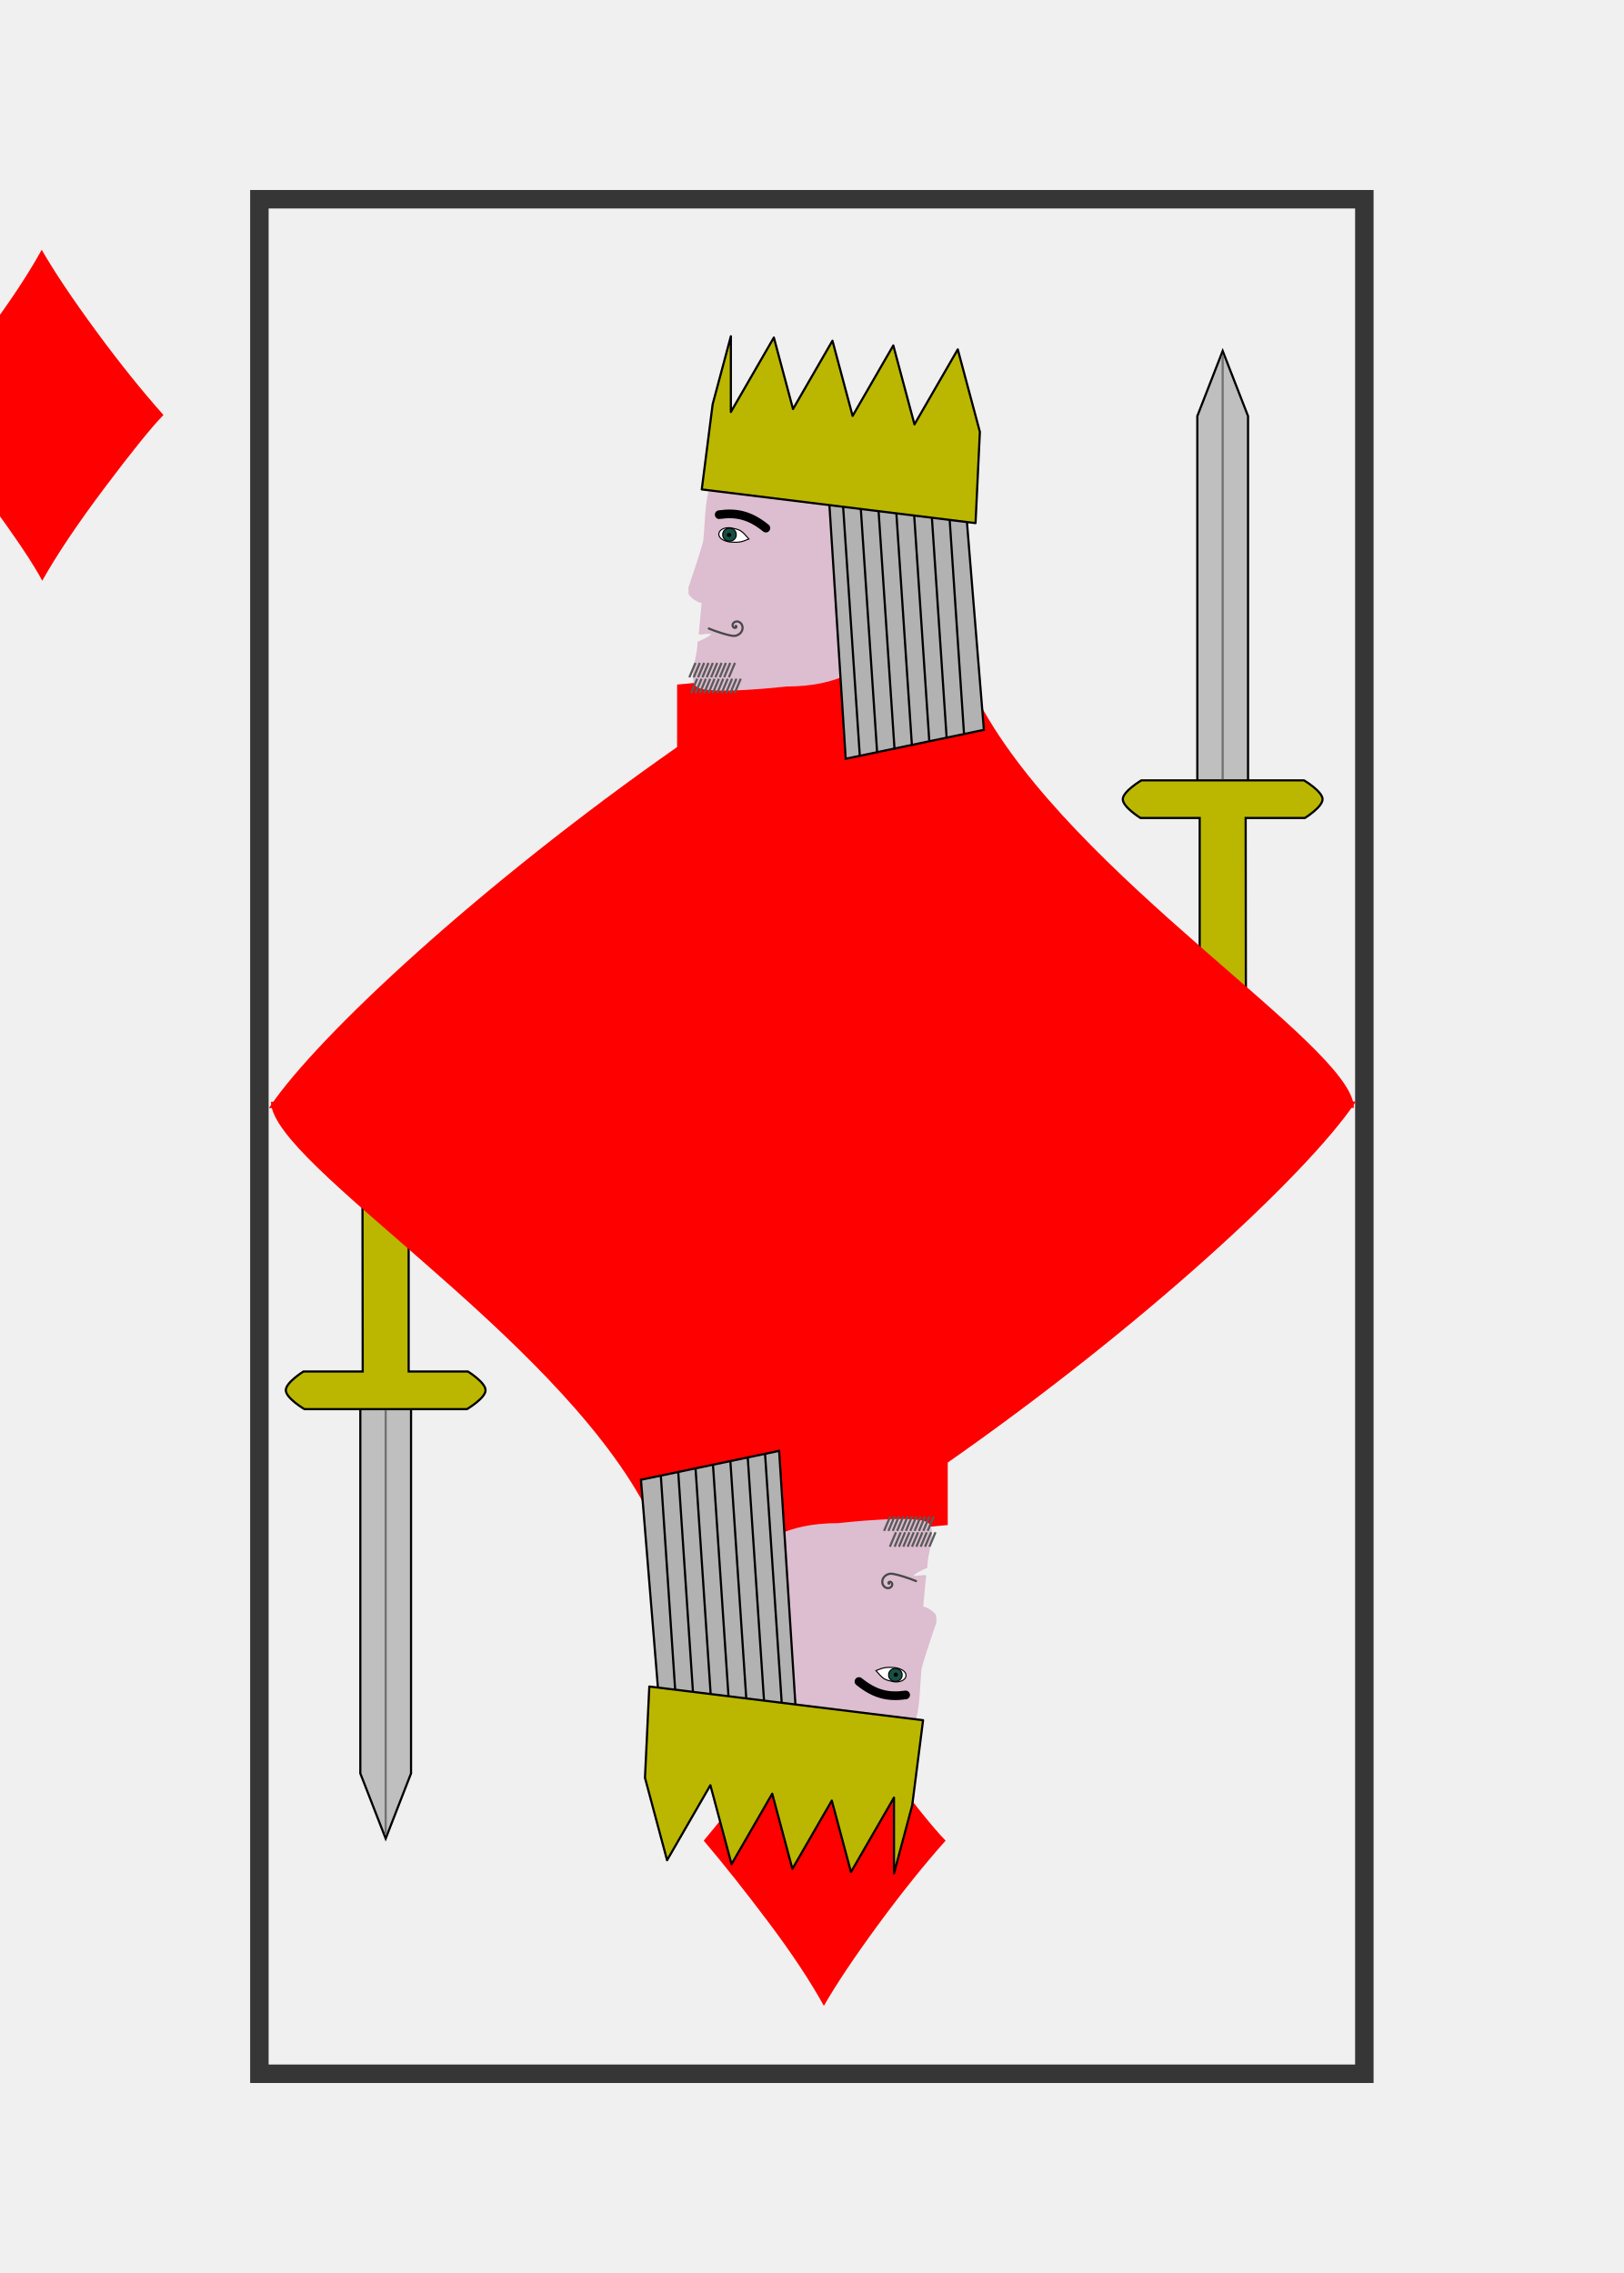
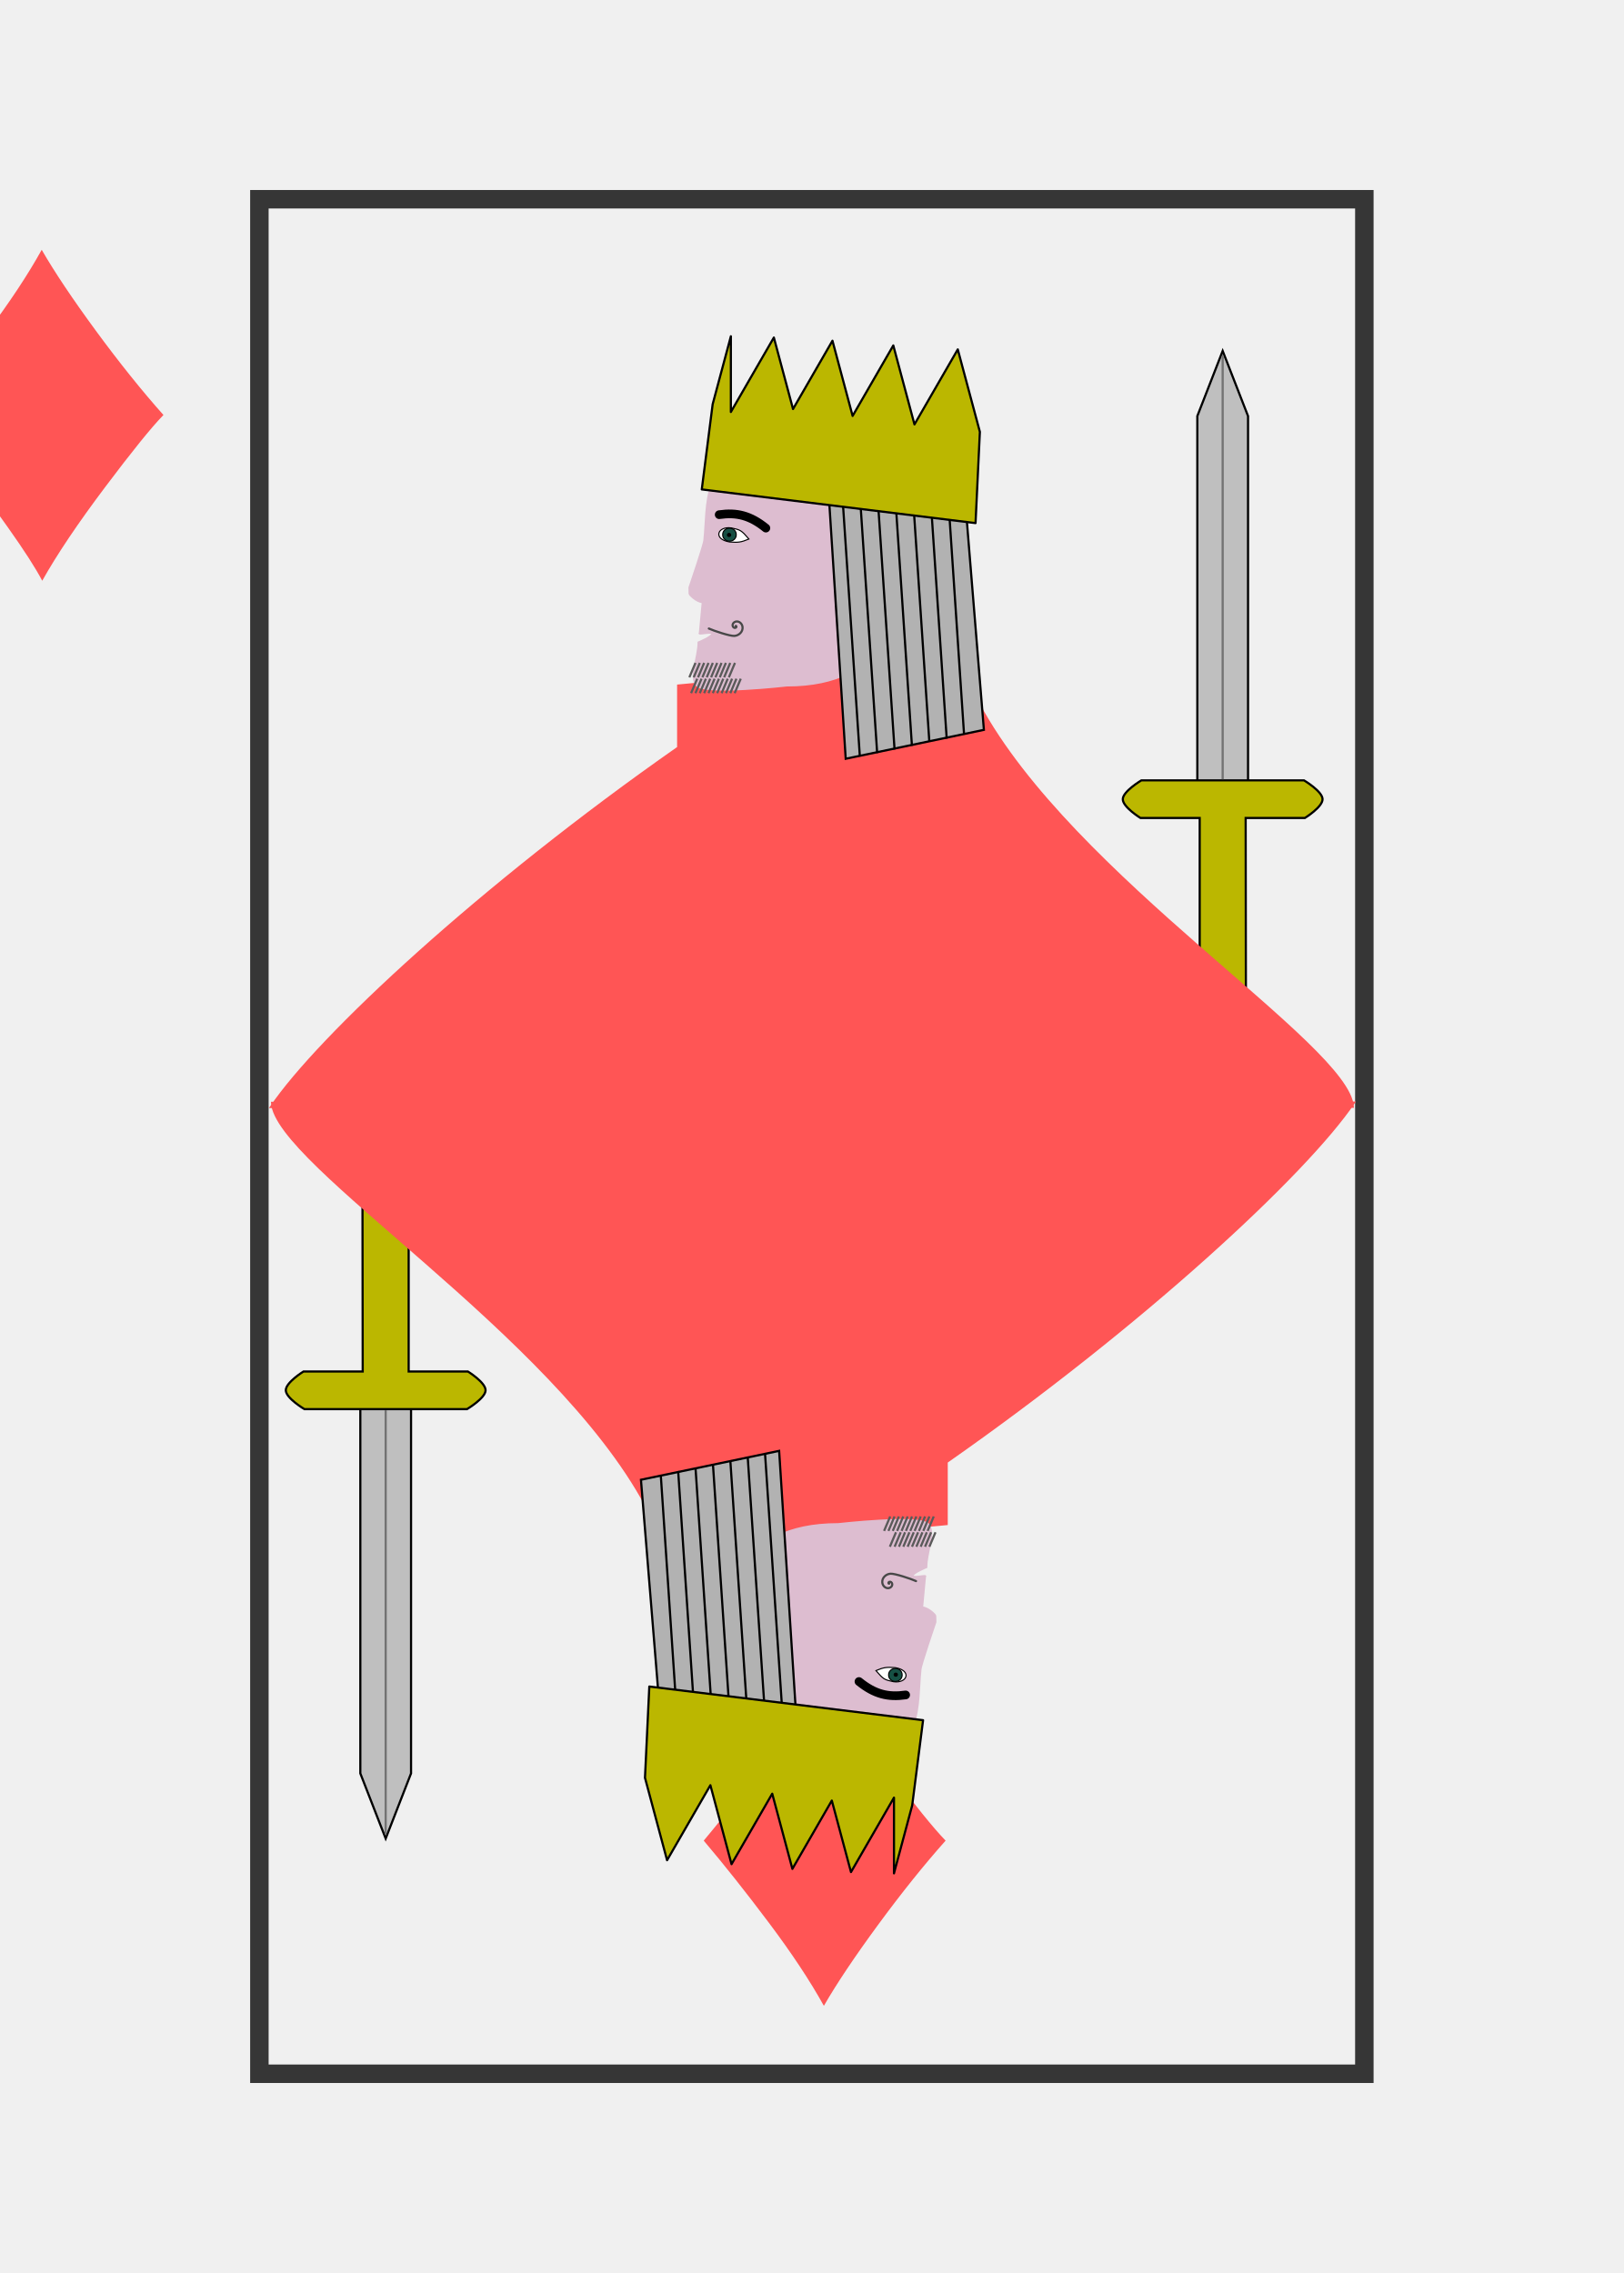
<svg xmlns="http://www.w3.org/2000/svg" xmlns:xlink="http://www.w3.org/1999/xlink" width="747.347" height="1046.286" id="svg2" version="1.0">
  <defs id="defs4">
    </defs>
  <g id="layer1" transform="translate(2.244899,-0.6479052)">
    <g id="g4012" transform="matrix(2.225872,0,0,2.225872,-704.7418,-486.2703)">
      <path id="path3994" d="M 563.185,384.244 L 563.185,304.802 L 568.429,291.325 L 573.673,304.802 L 573.673,384.244" style="opacity:1;fill:#bfbfbf;fill-opacity:1;fill-rule:nonzero;stroke:#000000;stroke-width:0.449;stroke-linecap:butt;stroke-linejoin:miter;marker:none;marker-start:none;marker-mid:none;marker-end:none;stroke-miterlimit:4;stroke-dasharray:none;stroke-dashoffset:0;stroke-opacity:1;visibility:visible;display:inline;overflow:visible;enable-background:accumulate" />
      <path id="path4168" style="fill:#bbb700;fill-opacity:1;fill-rule:nonzero;stroke:#000000;stroke-width:0.449;stroke-linecap:butt;stroke-linejoin:miter;marker:none;marker-start:none;marker-mid:none;marker-end:none;stroke-miterlimit:4;stroke-dasharray:none;stroke-dashoffset:0;stroke-opacity:1;visibility:visible;display:inline;overflow:visible;enable-background:accumulate" d="M 563.677,387.913 L 551.433,387.913 C 551.433,387.913 547.757,385.643 547.776,384.023 C 547.796,382.402 551.614,380.133 551.614,380.133 L 568.429,380.133 L 585.244,380.133 C 585.244,380.133 589.063,382.402 589.082,384.023 C 589.102,385.643 585.426,387.913 585.426,387.913 L 573.181,387.913 L 573.229,424.538 C 573.229,427.431 563.677,427.271 563.677,424.538 L 563.677,387.913 z" />
    </g>
    <use x="0" y="0" xlink:href="#g4012" id="use4017" transform="matrix(-1,0,0,-1,735.7806,1009.135)" width="747.347" height="1046.286" />
    <g id="g2775" transform="translate(-2.040797,-11.71427)">
      <g id="g2797">
        <g id="g2751" transform="translate(2.768269,0.6819287)">
-           <text xml:space="preserve" style="font-size:144px;font-style:normal;font-weight:normal;text-align:center;text-anchor:middle;fill:#ff0000;fill-opacity:1;stroke:none;stroke-width:1px;stroke-linecap:butt;stroke-linejoin:miter;stroke-opacity:1;font-family:Arial" x="49.594" y="158.362" id="text2396">
-             <tspan style="font-style:normal;font-variant:normal;font-weight:normal;font-stretch:normal;text-align:center;text-anchor:middle;fill:#ff0000;font-family:Arial Narrow;-inkscape-font-specification:Arial Narrow" id="tspan2398" x="49.594" y="158.362">K</tspan>
+           <text xml:space="preserve" style="font-size:144px;font-style:normal;font-weight:normal;text-align:center;text-anchor:middle;fill:#ff5555;fill-opacity:1;stroke:none;stroke-width:1px;stroke-linecap:butt;stroke-linejoin:miter;stroke-opacity:1;font-family:Arial" x="49.594" y="158.362" id="text2396">
+             <tspan style="font-style:normal;font-variant:normal;font-weight:normal;font-stretch:normal;text-align:center;text-anchor:middle;fill:#ff5555;font-family:Arial Narrow;-inkscape-font-specification:Arial Narrow" id="tspan2398" x="49.594" y="158.362">K</tspan>
          </text>
-           <text id="text2702" y="298.362" x="58.312" style="font-size:144px;font-style:normal;font-weight:normal;text-align:center;text-anchor:middle;fill:#ff0000;fill-opacity:1;stroke:none;stroke-width:1px;stroke-linecap:butt;stroke-linejoin:miter;stroke-opacity:1;font-family:Arial" xml:space="preserve">
-             <tspan y="298.362" x="58.312" id="tspan2704" style="font-style:normal;font-variant:normal;font-weight:normal;font-stretch:normal;text-align:center;text-anchor:middle;fill:#ff0000;font-family:Arial Narrow;-inkscape-font-specification:Arial Narrow">♦</tspan>
+           <text id="text2702" y="298.362" x="58.312" style="font-size:144px;font-style:normal;font-weight:normal;text-align:center;text-anchor:middle;fill:#ff5555;fill-opacity:1;stroke:none;stroke-width:1px;stroke-linecap:butt;stroke-linejoin:miter;stroke-opacity:1;font-family:Arial" xml:space="preserve">
+             <tspan y="298.362" x="58.312" id="tspan2704" style="font-style:normal;font-variant:normal;font-weight:normal;font-stretch:normal;text-align:center;text-anchor:middle;fill:#ff5555;font-family:Arial Narrow;-inkscape-font-specification:Arial Narrow">♦</tspan>
          </text>
        </g>
        <use x="0" y="0" xlink:href="#g2751" id="use2757" transform="matrix(-1,0,0,-1,746.9388,1071.01)" width="747.347" height="1046.286" />
      </g>
      <rect style="opacity:0.775;fill:none;fill-opacity:1;stroke:#000000;stroke-width:8.5;stroke-linecap:square;stroke-linejoin:miter;stroke-miterlimit:4;stroke-dasharray:none;stroke-opacity:1" id="rect3077" width="508.571" height="862.857" x="119.184" y="104.076" />
    </g>
-     <text xml:space="preserve" style="font-size:250px;font-style:normal;font-weight:normal;text-align:center;text-anchor:middle;fill:#ff0000;fill-opacity:1;stroke:none;stroke-width:1px;stroke-linecap:butt;stroke-linejoin:miter;stroke-opacity:1;font-family:Arial" x="191.022" y="264.925" id="text2941">
+     <text xml:space="preserve" style="font-size:250px;font-style:normal;font-weight:normal;text-align:center;text-anchor:middle;fill:#ff5555;fill-opacity:1;stroke:none;stroke-width:1px;stroke-linecap:butt;stroke-linejoin:miter;stroke-opacity:1;font-family:Arial" x="191.022" y="264.925" id="text2941">
      <tspan id="tspan2943" x="191.022" y="264.925">♦</tspan>
    </text>
    <use x="0" y="0" xlink:href="#text2941" id="use3017" transform="matrix(1,0,0,-1,360,1039.581)" width="747.347" height="1046.286" />
-     <path id="path3918" d="M 309.898,316.219 L 438.827,304.076 C 448.852,306.154 443.801,316.459 448.22,324.685 C 491.146,404.585 618.561,481.504 620.393,510.099 L 122.469,510.219 C 144.46,477.74 219.146,408.241 309.898,344.791 L 309.898,316.219 z" style="fill:#ff0000;fill-opacity:1;fill-rule:nonzero;stroke:#ff0000;stroke-width:1;stroke-linecap:butt;stroke-linejoin:miter;marker:none;marker-start:none;marker-mid:none;marker-end:none;stroke-miterlimit:4;stroke-dasharray:none;stroke-dashoffset:0;stroke-opacity:1;visibility:visible;display:inline;overflow:visible;enable-background:accumulate" />
+     <path id="path3918" d="M 309.898,316.219 L 438.827,304.076 C 448.852,306.154 443.801,316.459 448.22,324.685 C 491.146,404.585 618.561,481.504 620.393,510.099 L 122.469,510.219 C 144.46,477.74 219.146,408.241 309.898,344.791 L 309.898,316.219 z" style="fill:#ff5555;fill-opacity:1;fill-rule:nonzero;stroke:#ff5555;stroke-width:1;stroke-linecap:butt;stroke-linejoin:miter;marker:none;marker-start:none;marker-mid:none;marker-end:none;stroke-miterlimit:4;stroke-dasharray:none;stroke-dashoffset:0;stroke-opacity:1;visibility:visible;display:inline;overflow:visible;enable-background:accumulate" />
    <g id="g3932">
      <path transform="translate(-2.244899,0.6479052)" id="path3867" d="M 327.647,222.358 C 324.639,231.633 325.078,240.67 324.224,248.605 C 324.224,250.4 317.363,270.455 317.363,270.455 L 317.422,273.298 C 317.377,273.632 320.39,276.869 323.47,277.203 L 322.146,291.403 C 321.035,292.17 327.932,290.44 327.932,291.703 C 327.932,293.124 321.546,295.738 321.546,295.738 C 321.546,302.494 317.201,312.008 320.758,315.565 C 324.926,319.734 362.054,315.5 362.054,315.5 C 410.046,315.5 410.625,280.5 410.625,280.5 C 410.625,240.091 408.043,214.486 408.043,214.486 C 405.561,214.472 389.957,211.665 373.071,213.377 C 354.523,215.257 343.427,217.576 327.647,222.358 z" style="opacity:1;fill:#ddbdd0;fill-opacity:1;fill-rule:nonzero;stroke:#ddbdd0;stroke-width:1;stroke-linecap:butt;stroke-linejoin:miter;marker:none;marker-start:none;marker-mid:none;marker-end:none;stroke-miterlimit:4;stroke-dasharray:none;stroke-dashoffset:0;stroke-opacity:1;visibility:visible;display:inline;overflow:visible;enable-background:accumulate" />
      <path transform="translate(-2.244899,0.6479052)" id="path3871" d="M 380.228,208.806 L 389.249,349.262 L 452.85,335.961 L 443.55,221.976 L 380.228,208.806 z" style="opacity:1;fill:#b2b2b2;fill-opacity:1;fill-rule:nonzero;stroke:#000000;stroke-width:1;stroke-linecap:butt;stroke-linejoin:miter;marker:none;marker-start:none;marker-mid:none;marker-end:none;stroke-miterlimit:4;stroke-dasharray:none;stroke-dashoffset:0;stroke-opacity:1;visibility:visible;display:inline;overflow:visible;enable-background:accumulate" />
      <path id="path3875" d="M 328.773,237.556 C 336.862,236.395 343.048,237.905 350.259,243.736" style="opacity:1;fill:none;fill-opacity:0.703;fill-rule:nonzero;stroke:#000000;stroke-width:4;stroke-linecap:round;stroke-linejoin:round;marker:none;marker-start:none;marker-mid:none;marker-end:none;stroke-miterlimit:4;stroke-dasharray:none;stroke-dashoffset:0;stroke-opacity:1;visibility:visible;display:inline;overflow:visible;enable-background:accumulate" transform="translate(4.3e-6,0)" />
      <path transform="translate(-2.244899,0.6479052)" id="path3902" d="M 386.696,212.893 L 395.725,347.733" style="opacity:1;fill:none;fill-opacity:0.703;fill-rule:nonzero;stroke:#000000;stroke-width:1;stroke-linecap:butt;stroke-linejoin:miter;marker:none;marker-start:none;marker-mid:none;marker-end:none;stroke-miterlimit:4;stroke-dasharray:none;stroke-dashoffset:0;stroke-opacity:1;visibility:visible;display:inline;overflow:visible;enable-background:accumulate" />
      <use transform="translate(8.000005,-1.071428)" height="1046.286" width="747.347" id="use3904" xlink:href="#path3902" y="0" x="0" />
      <use transform="translate(8.000005,-1.690146)" height="1046.286" width="747.347" id="use3906" xlink:href="#use3904" y="0" x="0" />
      <use height="1046.286" width="747.347" transform="translate(8.000005,-1.687052)" id="use3908" xlink:href="#use3906" y="0" x="0" />
      <use transform="translate(8.000005,-2.051373)" height="1046.286" width="747.347" id="use3910" xlink:href="#use3908" y="0" x="0" />
      <use height="1046.286" width="747.347" transform="translate(8.000005,-1.248205)" id="use3912" xlink:href="#use3910" y="0" x="0" />
      <use transform="translate(8.000005,-1.823223)" height="1046.286" width="747.347" id="use3914" xlink:href="#use3912" y="0" x="0" />
      <path id="path3877" d="M 334.325,243.643 C 338.537,244.531 338.965,244.694 342.45,248.769 C 338.782,250.306 337.439,250.43 333.578,250.129 C 325.757,248.829 328.009,242.761 334.325,243.643 z" style="opacity:1;fill:#ffffff;fill-opacity:1;fill-rule:nonzero;stroke:#000000;stroke-width:0.5;stroke-linecap:butt;stroke-linejoin:miter;marker:none;marker-start:none;marker-mid:none;marker-end:none;stroke-miterlimit:4;stroke-dasharray:none;stroke-dashoffset:0;stroke-opacity:1;visibility:visible;display:inline;overflow:visible;enable-background:accumulate" />
      <path transform="matrix(4.117204,0,0,4.187514,-1049.104,-783.5941)" d="M 336.57,246.055 A 0.758,0.694 0 1 1 335.055,246.055 A 0.758,0.694 0 1 1 336.57,246.055 z" id="path3885" style="opacity:1;fill:#165044;fill-opacity:1;stroke:#000000;stroke-width:0.12;stroke-linecap:round;stroke-linejoin:round;stroke-miterlimit:4;stroke-dasharray:none;stroke-opacity:1" />
      <path style="opacity:1;fill:#000000;fill-opacity:1;stroke:#000000;stroke-width:0.5;stroke-linecap:round;stroke-linejoin:round;stroke-miterlimit:4;stroke-dasharray:none;stroke-opacity:1" id="path3887" d="M 336.57,246.055 A 0.758,0.694 0 1 1 335.055,246.055 A 0.758,0.694 0 1 1 336.57,246.055 z" transform="translate(-2.497438,0.8373088)" />
      <path style="opacity:1;fill:none;fill-opacity:0.703;fill-rule:nonzero;stroke:#5a5a5a;stroke-width:1;stroke-linecap:butt;stroke-linejoin:miter;marker:none;marker-start:none;marker-mid:none;marker-end:none;stroke-miterlimit:4;stroke-dasharray:none;stroke-dashoffset:0;stroke-opacity:1;visibility:visible;display:inline;overflow:visible;enable-background:accumulate" d="M 317.853,305.782 L 315.041,312.434" id="path4045" />
      <use x="0" y="0" xlink:href="#path4045" id="use4061" transform="translate(2,0)" width="747.347" height="1046.286" />
      <use x="0" y="0" xlink:href="#use4061" id="use4063" transform="translate(2,0)" width="747.347" height="1046.286" />
      <use x="0" y="0" xlink:href="#use4063" id="use4065" transform="translate(2,0)" width="747.347" height="1046.286" />
      <use x="0" y="0" xlink:href="#use4065" id="use4067" transform="translate(2,0)" width="747.347" height="1046.286" />
      <use x="0" y="0" xlink:href="#use4067" id="use4069" transform="translate(2,0)" width="747.347" height="1046.286" />
      <use x="0" y="0" xlink:href="#use4069" id="use4071" transform="translate(2,0)" width="747.347" height="1046.286" />
      <use x="0" y="0" xlink:href="#use4071" id="use4073" transform="translate(2,0)" width="747.347" height="1046.286" />
      <use x="0" y="0" xlink:href="#use4073" id="use4075" transform="translate(2,0)" width="747.347" height="1046.286" />
      <use x="0" y="0" xlink:href="#use4075" id="use4077" transform="translate(2.178571,0)" width="747.347" height="1046.286" />
      <use x="0" y="0" xlink:href="#path4045" id="use4121" transform="translate(0.8035714,7.285714)" width="747.347" height="1046.286" />
      <use x="0" y="0" xlink:href="#use4121" id="use4123" transform="translate(2,0)" width="747.347" height="1046.286" />
      <use x="0" y="0" xlink:href="#use4123" id="use4125" transform="translate(2,0)" width="747.347" height="1046.286" />
      <use x="0" y="0" xlink:href="#use4125" id="use4127" transform="translate(2,0)" width="747.347" height="1046.286" />
      <use x="0" y="0" xlink:href="#use4127" id="use4129" transform="translate(2,0)" width="747.347" height="1046.286" />
      <use x="0" y="0" xlink:href="#use4129" id="use4131" transform="translate(2,0)" width="747.347" height="1046.286" />
      <use x="0" y="0" xlink:href="#use4131" id="use4133" transform="translate(2,0)" width="747.347" height="1046.286" />
      <use x="0" y="0" xlink:href="#use4133" id="use4135" transform="translate(2.044643,0)" width="747.347" height="1046.286" />
      <use x="0" y="0" xlink:href="#use4135" id="use4139" transform="translate(2,0)" width="747.347" height="1046.286" />
      <use x="0" y="0" xlink:href="#use4139" id="use4141" transform="translate(2,0)" width="747.347" height="1046.286" />
      <use x="0" y="0" xlink:href="#use4141" id="use4143" transform="translate(2,0)" width="747.347" height="1046.286" />
      <path transform="translate(7.6529276e-2,-2.030666)" style="fill:none;fill-rule:evenodd;stroke:#484848;stroke-width:1px;stroke-linecap:round;stroke-linejoin:miter;stroke-opacity:1" d="M 336.263,290.828 C 336.383,290.733 336.541,290.862 336.59,290.972 C 336.728,291.285 336.44,291.598 336.154,291.68 C 335.547,291.853 335.005,291.317 334.895,290.756 C 334.698,289.744 335.58,288.893 336.526,288.763 C 338.059,288.551 339.307,289.889 339.449,291.336 C 339.662,293.515 337.754,295.251 335.681,295.393 C 333.666,295.531 326.255,293.056 323.929,292" id="path4157" />
      <path style="opacity:1;fill:#bbb700;fill-opacity:1;fill-rule:nonzero;stroke:#000000;stroke-width:1;stroke-linecap:butt;stroke-linejoin:round;marker:none;marker-start:none;marker-mid:none;marker-end:none;stroke-miterlimit:4;stroke-dasharray:none;stroke-dashoffset:0;stroke-opacity:1;visibility:visible;display:inline;overflow:visible;enable-background:accumulate" d="M 323,225.286 L 449,240.786 L 451,198.786 L 440.83,160.831 L 420.895,195.359 L 411.156,159.012 L 392.426,191.454 L 383.152,156.843 L 364.999,188.285 L 356.18,155.372 L 336.391,189.646 L 336.391,154.786 L 328.012,186.057 L 323,225.286 z" id="path4368" transform="translate(-2.244899,0.6479052)" />
    </g>
    <use x="0" y="0" xlink:href="#path3918" id="use3954" transform="matrix(-1,0,0,-1,743.3673,1018.407)" width="747.347" height="1046.286" />
    <use x="0" y="0" xlink:href="#g3932" id="use3956" transform="matrix(-1,0,0,-1,743.3673,1018.407)" width="747.347" height="1046.286" />
    <path style="opacity:1;fill:#727272;fill-opacity:1;fill-rule:nonzero;stroke:none;stroke-width:1;stroke-linecap:butt;stroke-linejoin:miter;marker:none;stroke-miterlimit:4;stroke-dasharray:none;stroke-dashoffset:0;stroke-opacity:1;visibility:visible;display:inline;overflow:visible;enable-background:accumulate" d="M 560.005,164.8 L 560.005,359.367 L 561.005,359.367 L 561.005,164.8 L 560.505,163.558 L 560.005,164.8 z" id="path4179" />
    <use x="0" y="0" xlink:href="#path4179" id="use4188" transform="matrix(-1,0,0,-1,735.7768,1009.146)" width="747.347" height="1046.286" />
  </g>
</svg>
